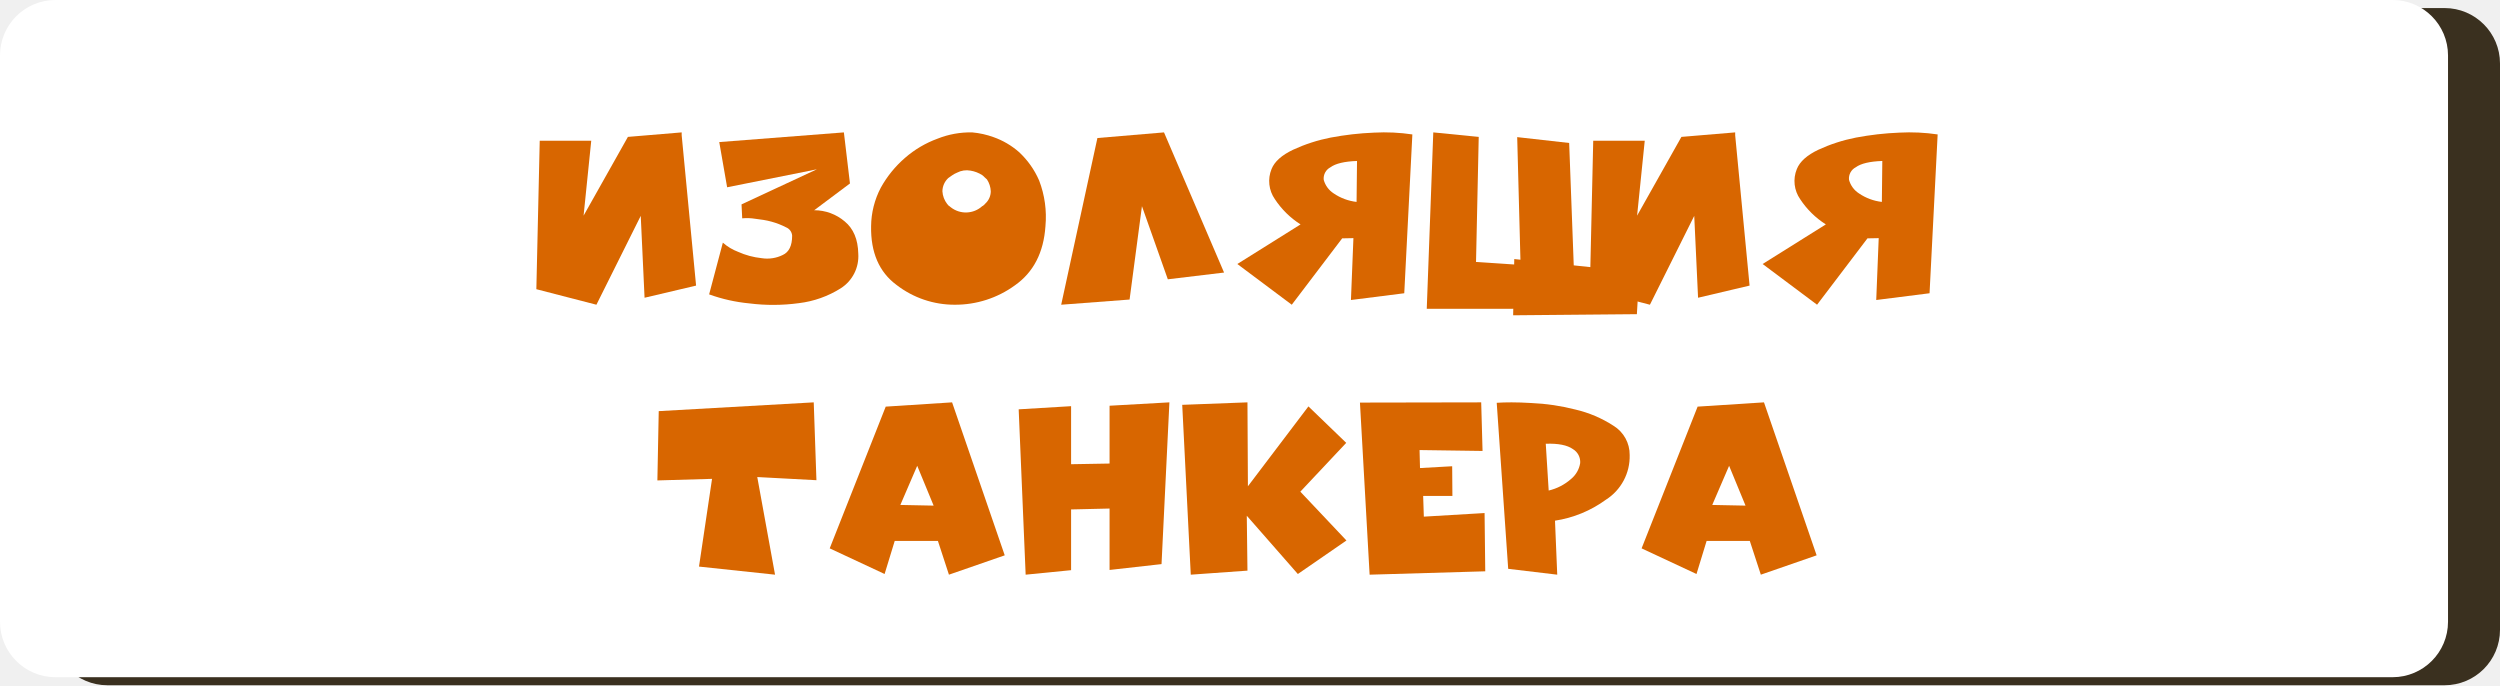
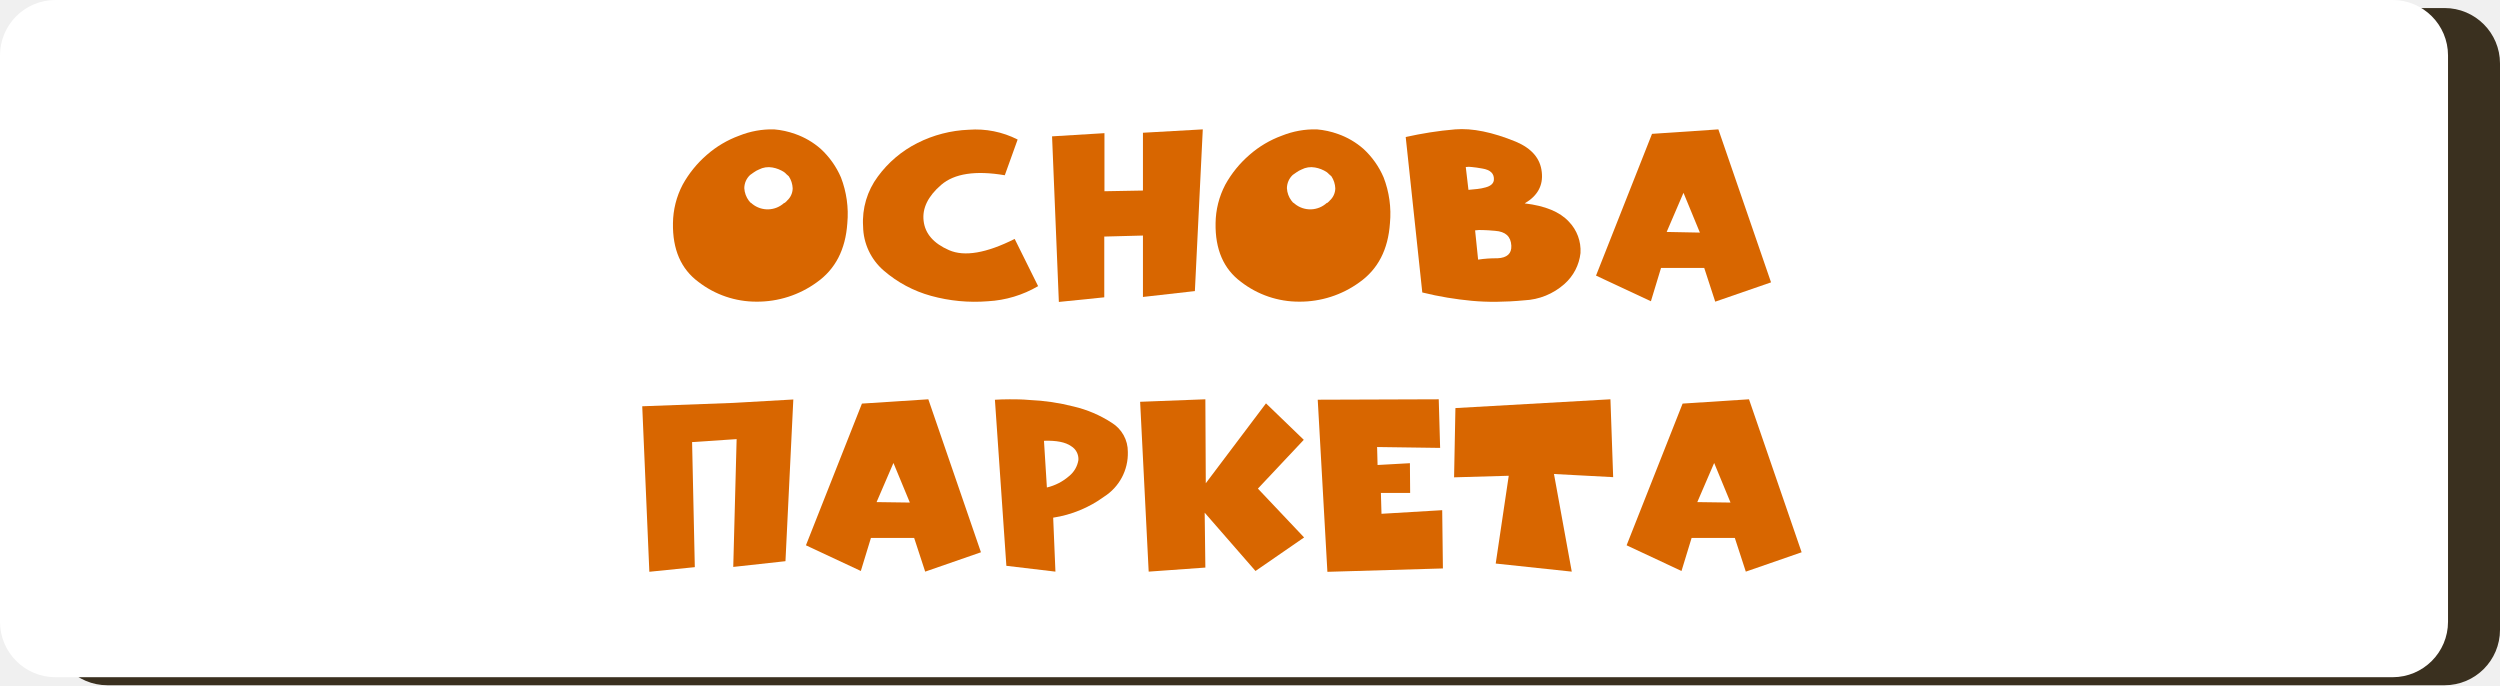
- <svg xmlns="http://www.w3.org/2000/svg" id="f2b63880-f297-40df-beeb-f6552490889e" data-name="игровые объекты наведение мышкой, группа 1" viewBox="0 0 541.083 148.312">
-   <rect x="11.25" y="1.743" width="529.833" height="146.569" rx="12" ry="12" style="fill:#3a301f" />
-   <rect width="529.833" height="146.569" rx="12" ry="12" style="fill:#fff" />
-   <path d="M520.021,1522.693l3.116,32.525L511.987,1557.847l-.828-17.723-9.592,19.232-13-3.359.73-32.136h11.15l-1.656,16.214,9.592-17.042,11.637-.974Z" transform="translate(-372.482 -1493.405)" style="fill:#d86600" />
-   <path d="M528.152,1524.154l26.974-2.094,1.315,11.053-7.742,5.794a10.162,10.162,0,0,1,6.622,2.435q2.823,2.338,2.921,6.963a8.22,8.22,0,0,1-3.798,7.498,21.81,21.81,0,0,1-9.056,3.214,41.105,41.105,0,0,1-10.761.049,35.249,35.249,0,0,1-8.666-1.948l2.97-11.198a10.698,10.698,0,0,0,3.311,1.996,16.669,16.669,0,0,0,5.064,1.363,7.652,7.652,0,0,0,2.435,0,7.483,7.483,0,0,0,2.142-.682q2.045-.924,2.045-4.188a2.107,2.107,0,0,0-1.314-1.802,16.064,16.064,0,0,0-3.116-1.217,16.605,16.605,0,0,0-1.777-.39q-.901-.146-1.777-.243a10.929,10.929,0,0,0-2.824-.098l-.146-3.019,16.311-7.596-19.427,3.896Z" transform="translate(-372.482 -1493.405)" style="fill:#d86600" />
-   <path d="M598.752,1542.364q-.584,8.571-6.622,12.806a21.924,21.924,0,0,1-13,4.188,20.487,20.487,0,0,1-12.611-4.285q-5.649-4.187-5.502-12.708a18.273,18.273,0,0,1,2.094-8.326,23.746,23.746,0,0,1,5.258-6.476,22.395,22.395,0,0,1,7.011-4.139,19.11,19.11,0,0,1,7.547-1.363,18.324,18.324,0,0,1,4.577,1.022,16.835,16.835,0,0,1,5.502,3.214,18.247,18.247,0,0,1,4.382,6.184A21.939,21.939,0,0,1,598.752,1542.364Zm-13.682-4.333a.811.811,0,0,0,.341-.244,1.238,1.238,0,0,0,.292-.292,3.615,3.615,0,0,0,1.217-2.678,5.059,5.059,0,0,0-.828-2.58c-.065-.065-.146-.138-.243-.22-.098-.08-.195-.17-.292-.268-.065-.064-.138-.138-.219-.219a1.796,1.796,0,0,0-.268-.22,6.673,6.673,0,0,0-2.532-.974,4.494,4.494,0,0,0-2.921.438,5.254,5.254,0,0,0-1.071.584,9.726,9.726,0,0,0-.828.584,3.96,3.96,0,0,0-1.266,2.873,4.937,4.937,0,0,0,1.022,2.727,1.845,1.845,0,0,1,.17.195,1.697,1.697,0,0,0,.17.194,1.358,1.358,0,0,1,.195.122,2.002,2.002,0,0,1,.195.17,5.282,5.282,0,0,0,6.914-.243Z" transform="translate(-372.482 -1493.405)" style="fill:#d86600" />
-   <path d="M602.159,1559.357l7.839-36.079,14.412-1.218,13,30.334-12.172,1.461-5.6-15.824-2.678,20.206Z" transform="translate(-372.482 -1493.405)" style="fill:#d86600" />
-   <path d="M665.407,1544.945l-2.435.049-10.907,14.363-11.783-8.813,13.682-8.569a18.519,18.519,0,0,1-5.55-5.453,6.849,6.849,0,0,1-.73-6.524q.973-2.435,4.674-4.188a35.701,35.701,0,0,1,8.131-2.629q2.337-.438,4.65-.706,2.312-.267,4.748-.365a41.187,41.187,0,0,1,8.277.39l-1.753,34.375-11.54,1.461Zm.779-16.701q-4.09.146-5.745,1.363a2.736,2.736,0,0,0-1.461,2.727,5.091,5.091,0,0,0,2.143,2.922,11.027,11.027,0,0,0,4.966,1.85Z" transform="translate(-372.482 -1493.405)" style="fill:#d86600" />
-   <path d="M699.831,1560.233H681.28l1.412-38.173,9.835.974-.584,27.072,9.641.633-.73-27.656,11.248,1.266,1.315,35.154Zm27.461-7.888-.536,9.057-26.779.243.243-12.172Z" transform="translate(-372.482 -1493.405)" style="fill:#d86600" />
-   <path d="M748.033,1522.693l3.116,32.525-11.15,2.629-.828-17.723-9.592,19.232-13-3.359.73-32.136H728.46l-1.656,16.214,9.592-17.042,11.637-.974Z" transform="translate(-372.482 -1493.405)" style="fill:#d86600" />
-   <path d="M779.097,1544.945l-2.435.049-10.907,14.363-11.783-8.813,13.682-8.569a18.519,18.519,0,0,1-5.55-5.453,6.849,6.849,0,0,1-.73-6.524q.973-2.435,4.674-4.188a35.701,35.701,0,0,1,8.131-2.629q2.337-.438,4.65-.706,2.312-.267,4.748-.365a41.187,41.187,0,0,1,8.277.39l-1.753,34.375-11.54,1.461Zm.779-16.701q-4.09.146-5.745,1.363a2.736,2.736,0,0,0-1.461,2.727,5.091,5.091,0,0,0,2.143,2.922,11.027,11.027,0,0,0,4.966,1.85Z" transform="translate(-372.482 -1493.405)" style="fill:#d86600" />
-   <path d="M515.054,1582.387l33.547-1.898.584,16.847-12.806-.682,3.847,21.131L523.769,1616.032l2.824-18.988-11.832.341Z" transform="translate(-372.482 -1493.405)" style="fill:#d86600" />
-   <path d="M578.545,1580.489l11.394,33.108-12.075,4.188-2.386-7.303h-9.349L563.938,1617.639l-11.88-5.551,12.124-30.675Zm-3.993,22.349-3.554-8.618-3.652,8.472Z" transform="translate(-372.482 -1493.405)" style="fill:#d86600" />
-   <path d="M592.957,1581.997l11.345-.682v12.562l8.326-.146v-12.513l12.952-.73-1.704,35.008-11.248,1.266v-13.292l-8.326.194v13.146l-9.835.974Z" transform="translate(-372.482 -1493.405)" style="fill:#d86600" />
-   <path d="M655.669,1581.365l8.18,7.888-9.933,10.565,9.981,10.566-10.517,7.255-11.052-12.611.146,11.881-12.27.876-1.85-36.761,14.12-.535.097,18.161Z" transform="translate(-372.482 -1493.405)" style="fill:#d86600" />
-   <path d="M693.063,1580.489l.292,10.517-13.633-.194.097,3.895,6.963-.39.049,6.428H680.501l.146,4.479,13.146-.779.146,12.61-25.026.73-2.094-37.247Z" transform="translate(-372.482 -1493.405)" style="fill:#d86600" />
-   <path d="M709.033,1606.05l.487,11.734-10.615-1.266-2.483-35.934q1.362-.097,3.213-.097,1.85,0,4.285.146a46.203,46.203,0,0,1,9.543,1.412,25.928,25.928,0,0,1,8.229,3.506,7.325,7.325,0,0,1,3.506,6.33,11.105,11.105,0,0,1-5.161,9.688,25.083,25.083,0,0,1-11.004,4.528Zm-1.364-6.476a11.135,11.135,0,0,0,4.82-2.483,5.606,5.606,0,0,0,1.997-3.457,3.246,3.246,0,0,0-1.558-3.019q-1.851-1.314-5.892-1.168Z" transform="translate(-372.482 -1493.405)" style="fill:#d86600" />
-   <path d="M754.266,1580.489l11.394,33.108-12.075,4.188-2.386-7.303h-9.349l-2.191,7.157-11.88-5.551,12.124-30.675Zm-3.993,22.349-3.554-8.618-3.652,8.472Z" transform="translate(-372.482 -1493.405)" style="fill:#d86600" />
+ <svg xmlns="http://www.w3.org/2000/svg" id="Слой_1" data-name="Слой 1" viewBox="0 0 541.08 148.31">
+   <rect x="11.25" y="1.74" width="529.83" height="146.57" rx="12" ry="12" style="fill:#3a301f" />
+   <rect width="529.83" height="146.57" rx="12" ry="12" style="fill:#fff" />
+   <path d="M247.39,302.1q-.58,8.56-6.62,12.81a21.9,21.9,0,0,1-13,4.18,20.45,20.45,0,0,1-12.61-4.28q-5.66-4.19-5.51-12.71a18.39,18.39,0,0,1,2.1-8.33A23.65,23.65,0,0,1,217,287.3a22.15,22.15,0,0,1,7-4.14,19,19,0,0,1,7.54-1.36,17.83,17.83,0,0,1,4.58,1,16.8,16.8,0,0,1,5.5,3.21,18.18,18.18,0,0,1,4.39,6.19A22,22,0,0,1,247.39,302.1Zm-13.68-4.33c.19-.1.31-.18.34-.25a1.14,1.14,0,0,0,.29-.29,3.62,3.62,0,0,0,1.22-2.68,5.11,5.11,0,0,0-.83-2.58l-.24-.22-.3-.26-.21-.22a2.61,2.61,0,0,0-.27-.22,6.75,6.75,0,0,0-2.53-1,4.53,4.53,0,0,0-2.93.44,5.39,5.39,0,0,0-1.07.59,9.61,9.61,0,0,0-.82.58,3.93,3.93,0,0,0-1.27,2.87,5,5,0,0,0,1,2.73l.17.19c.05.07.11.13.17.2a1.06,1.06,0,0,1,.2.12l.19.17a5.29,5.29,0,0,0,6.92-.24Z" transform="translate(-64 -253.8)" style="fill:#d86600" />
+   <path d="M281.47,291.73q-9.5-1.61-13.78,2.09t-3.79,7.79q.48,4.14,5.5,6.33t14.21-2.43l5.07,10.22A24.05,24.05,0,0,1,277.82,319a35.55,35.55,0,0,1-12.32-1.17,26.29,26.29,0,0,1-10.22-5.46,12.87,12.87,0,0,1-4.48-9.59A16.32,16.32,0,0,1,254,292a24,24,0,0,1,8.57-7.25,27,27,0,0,1,11.1-2.87A20,20,0,0,1,284.25,284Z" transform="translate(-64 -253.8)" style="fill:#d86600" />
+   <path d="M291.7,283.31l11.34-.69v12.57l8.33-.15V282.53l12.95-.73-1.71,35-11.24,1.27V304.78L303,305v13.15l-9.83,1Z" transform="translate(-64 -253.8)" style="fill:#d86600" />
+   <path d="M364.83,302.1q-.58,8.56-6.62,12.81a21.9,21.9,0,0,1-13,4.18,20.45,20.45,0,0,1-12.61-4.28q-5.66-4.19-5.51-12.71a18.39,18.39,0,0,1,2.1-8.33,23.65,23.65,0,0,1,5.26-6.47,22.15,22.15,0,0,1,7-4.14A19,19,0,0,1,349,281.8a17.92,17.92,0,0,1,4.58,1,16.8,16.8,0,0,1,5.5,3.21,18,18,0,0,1,4.38,6.19A21.81,21.81,0,0,1,364.83,302.1Zm-13.68-4.33a.88.88,0,0,0,.34-.25,1.14,1.14,0,0,0,.29-.29,3.62,3.62,0,0,0,1.22-2.68,5.11,5.11,0,0,0-.83-2.58l-.24-.22-.3-.26-.22-.22a1.78,1.78,0,0,0-.26-.22,6.73,6.73,0,0,0-2.54-1,4.51,4.51,0,0,0-2.92.44,5.39,5.39,0,0,0-1.07.59c-.48.32-.76.52-.83.58a4,4,0,0,0-1.26,2.87,4.87,4.87,0,0,0,1,2.73l.17.19c0,.07.11.13.17.2a1.06,1.06,0,0,1,.2.12l.19.17a5.29,5.29,0,0,0,6.92-.24Z" transform="translate(-64 -253.8)" style="fill:#d86600" />
+   <path d="M368.24,283.45q2.63-.58,5.28-1t5.43-.65c3.7-.3,8.08.6,13.14,2.67q5.16,2.19,5.6,6.58c.33,2.89-.91,5.14-3.7,6.77q6.63.78,9.55,3.94a9,9,0,0,1,2.53,6.82,10.45,10.45,0,0,1-3.46,6.67,14,14,0,0,1-8.71,3.55c-2.11.2-4.11.3-6,.32s-3.69-.06-5.41-.22-3.46-.39-5.23-.68-3.58-.67-5.43-1.12Zm13.58,11.44,1.95-.19a10.63,10.63,0,0,0,1.75-.34q1.65-.44,1.8-1.56c.13-1.4-.71-2.24-2.53-2.53-.91-.16-1.66-.27-2.24-.32a4.42,4.42,0,0,0-1.31,0Zm2.09,15.1a25.52,25.52,0,0,1,4.19-.29q3.12-.15,3-2.73c-.1-2-1.26-3.05-3.5-3.21-1.11-.1-2-.16-2.73-.17a8,8,0,0,0-1.61.07Z" transform="translate(-64 -253.8)" style="fill:#d86600" />
+   <path d="M435.91,281.8l11.4,33.11-12.08,4.18-2.38-7.3H423.5L421.31,319l-11.88-5.55,12.12-30.68Zm-4,22.34-3.55-8.61L424.72,304Z" transform="translate(-64 -253.8)" style="fill:#d86600" />
+   <path d="M222.7,341l13-.74-1.7,35L222.7,376.5l.73-27.66-9.64.64.59,27.07-9.84,1L203,341.73Z" transform="translate(-64 -253.8)" style="fill:#d86600" />
+   <path d="M264.92,340.22l11.39,33.11-12.07,4.19-2.39-7.3H252.5l-2.19,7.16-11.88-5.56,12.12-30.67Zm-4,22.35L257.37,354l-3.65,8.47Z" transform="translate(-64 -253.8)" style="fill:#d86600" />
+   <path d="M291.94,365.79l.49,11.73-10.62-1.26-2.48-35.94c.91-.06,2-.1,3.21-.1s2.66,0,4.29.15a46.21,46.21,0,0,1,9.54,1.41,25.94,25.94,0,0,1,8.23,3.51,7.31,7.31,0,0,1,3.5,6.33,11.09,11.09,0,0,1-5.16,9.69,25.14,25.14,0,0,1-11,4.53Zm-1.36-6.48a11.25,11.25,0,0,0,4.82-2.48,5.58,5.58,0,0,0,2-3.46,3.24,3.24,0,0,0-1.56-3q-1.84-1.31-5.89-1.17Z" transform="translate(-64 -253.8)" style="fill:#d86600" />
+   <path d="M338,341.1l8.18,7.89-9.93,10.56,10,10.57-10.52,7.26-11-12.62.15,11.88-12.27.88-1.85-36.76,14.12-.54.09,18.17Z" transform="translate(-64 -253.8)" style="fill:#d86600" />
+   <path d="M375.39,340.22l.3,10.52-13.64-.19.1,3.89,7-.39.05,6.43h-6.33L363,365l13.14-.78.15,12.61-25,.73-2.09-37.25Z" transform="translate(-64 -253.8)" style="fill:#d86600" />
+   <path d="M379,342.12l33.55-1.9.59,16.85-12.81-.68,3.85,21.13-16.46-1.75,2.82-19-11.83.34Z" transform="translate(-64 -253.8)" style="fill:#d86600" />
+   <path d="M442.54,340.22l11.39,33.11-12.08,4.19-2.38-7.3h-9.35l-2.19,7.16-11.88-5.56,12.12-30.67Zm-4,22.35L435,354l-3.65,8.47Z" transform="translate(-64 -253.8)" style="fill:#d86600" />
</svg>
